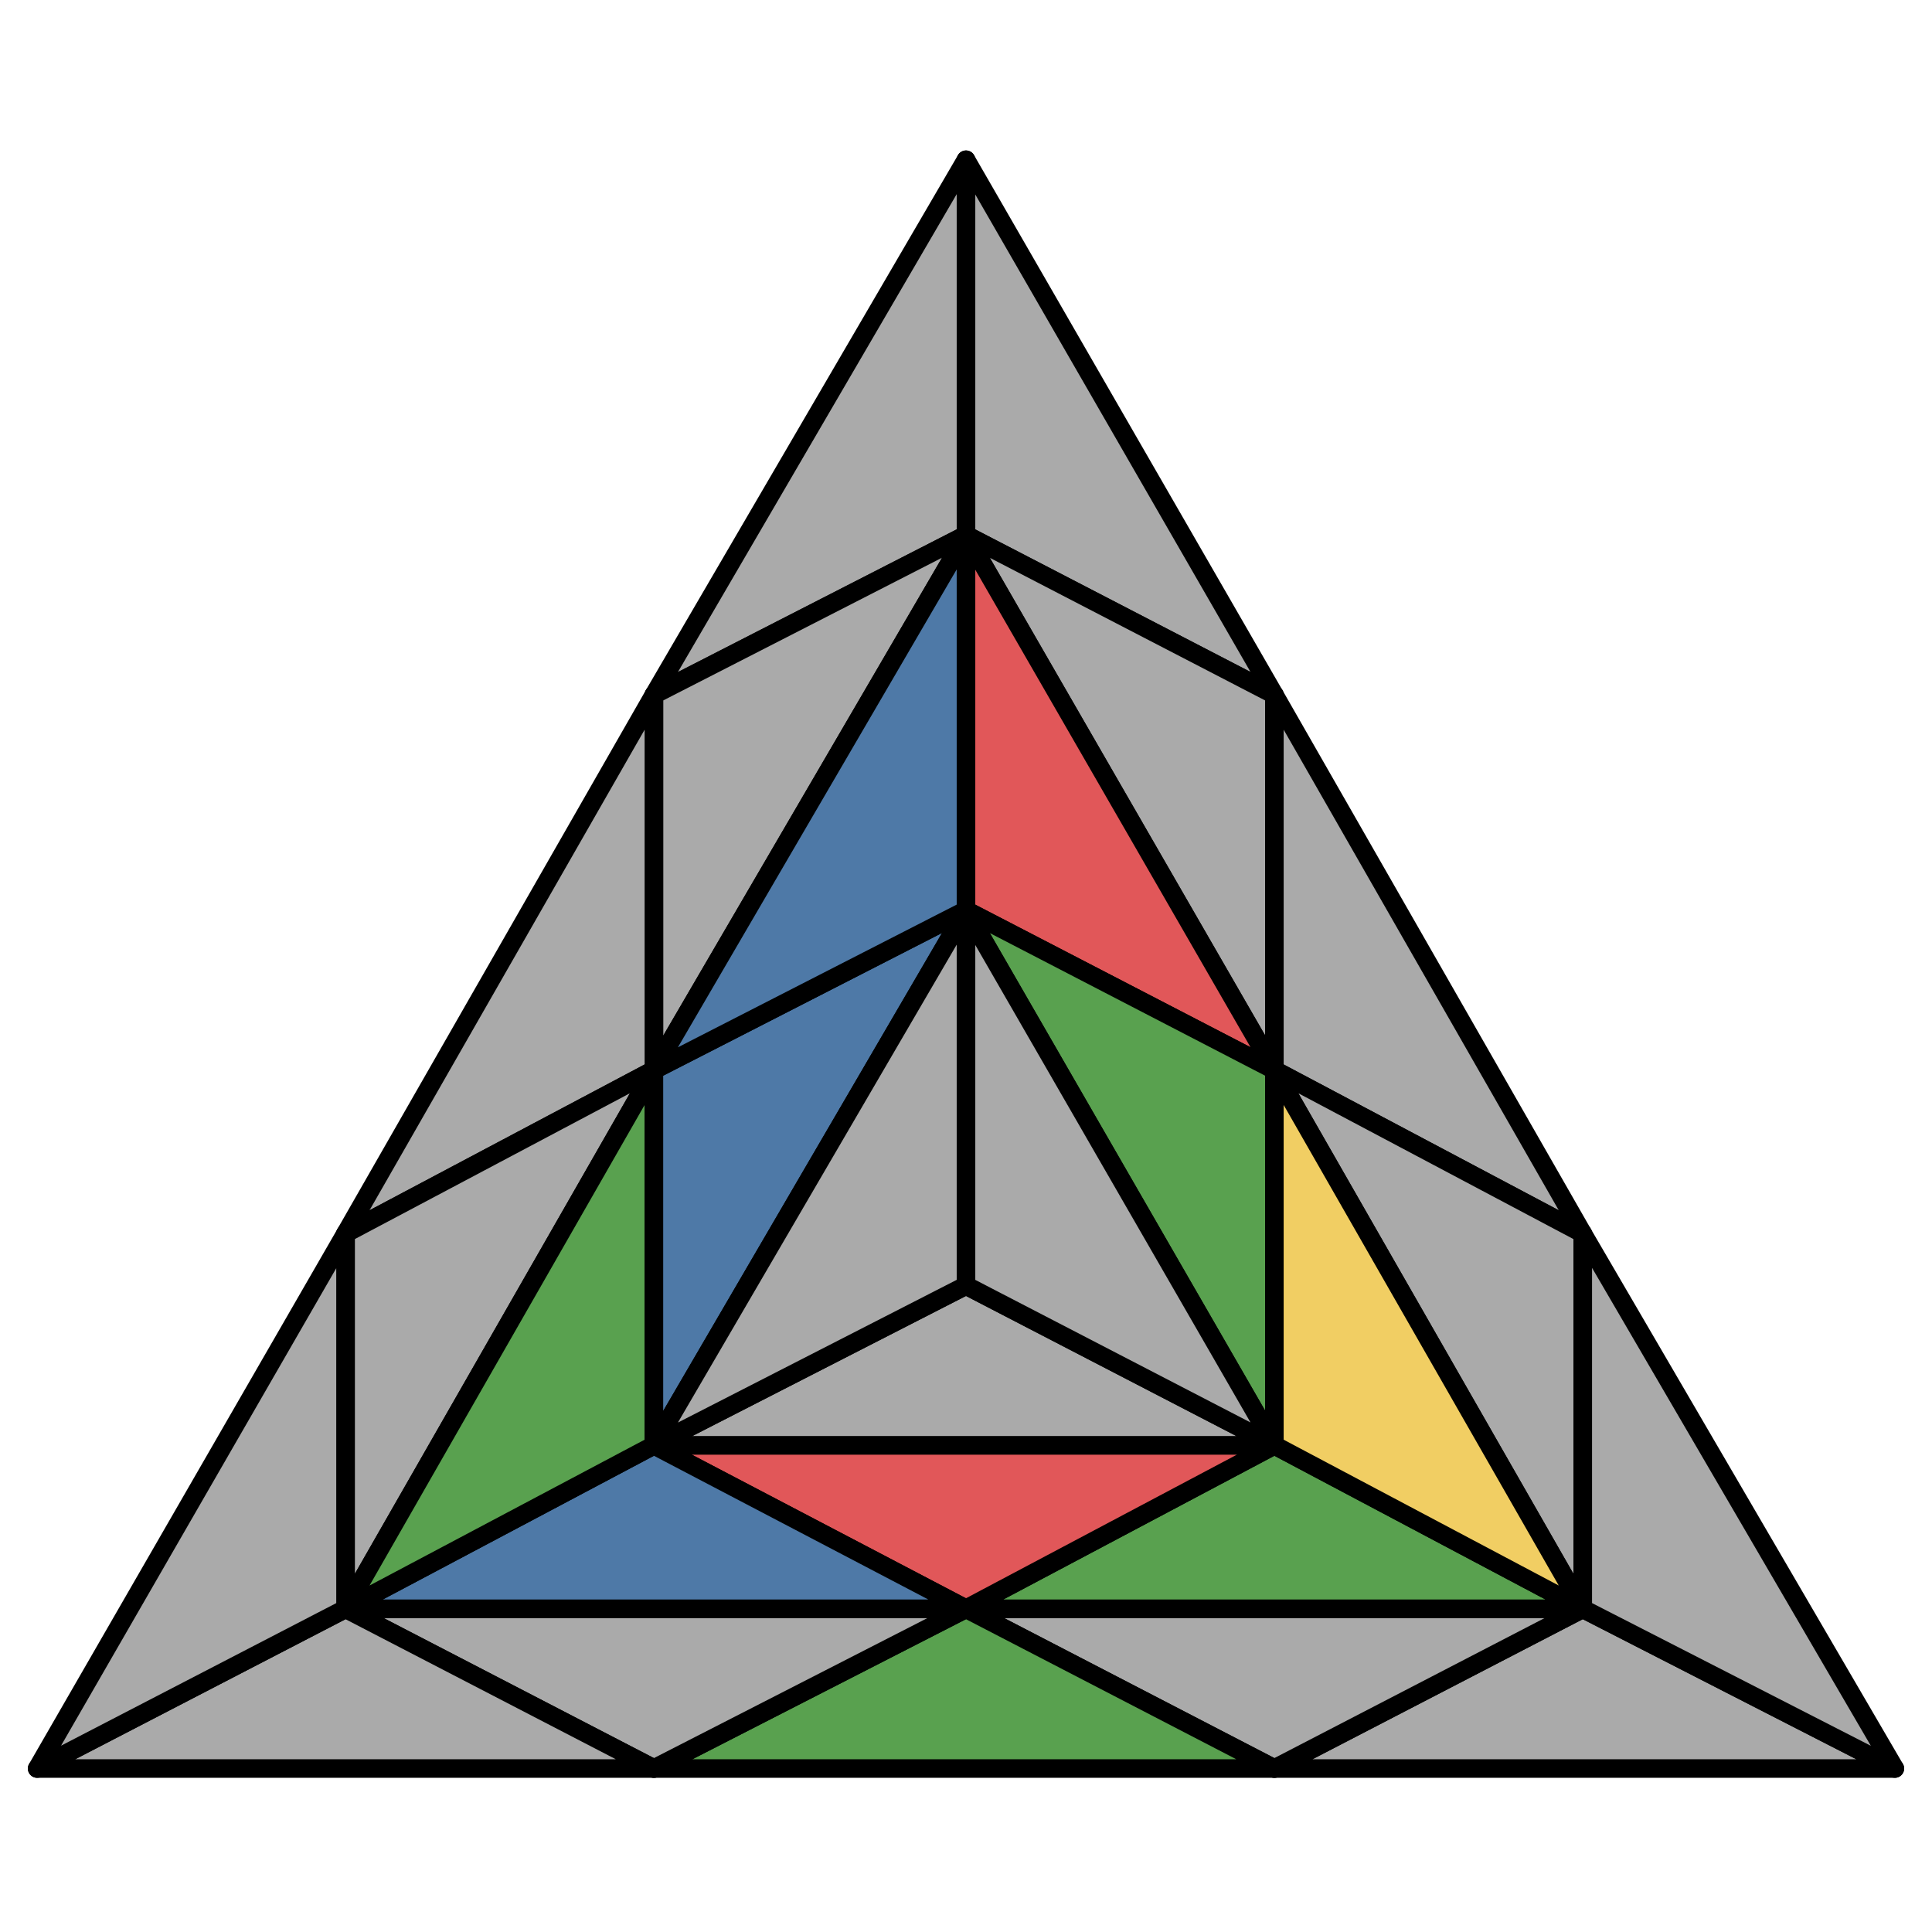
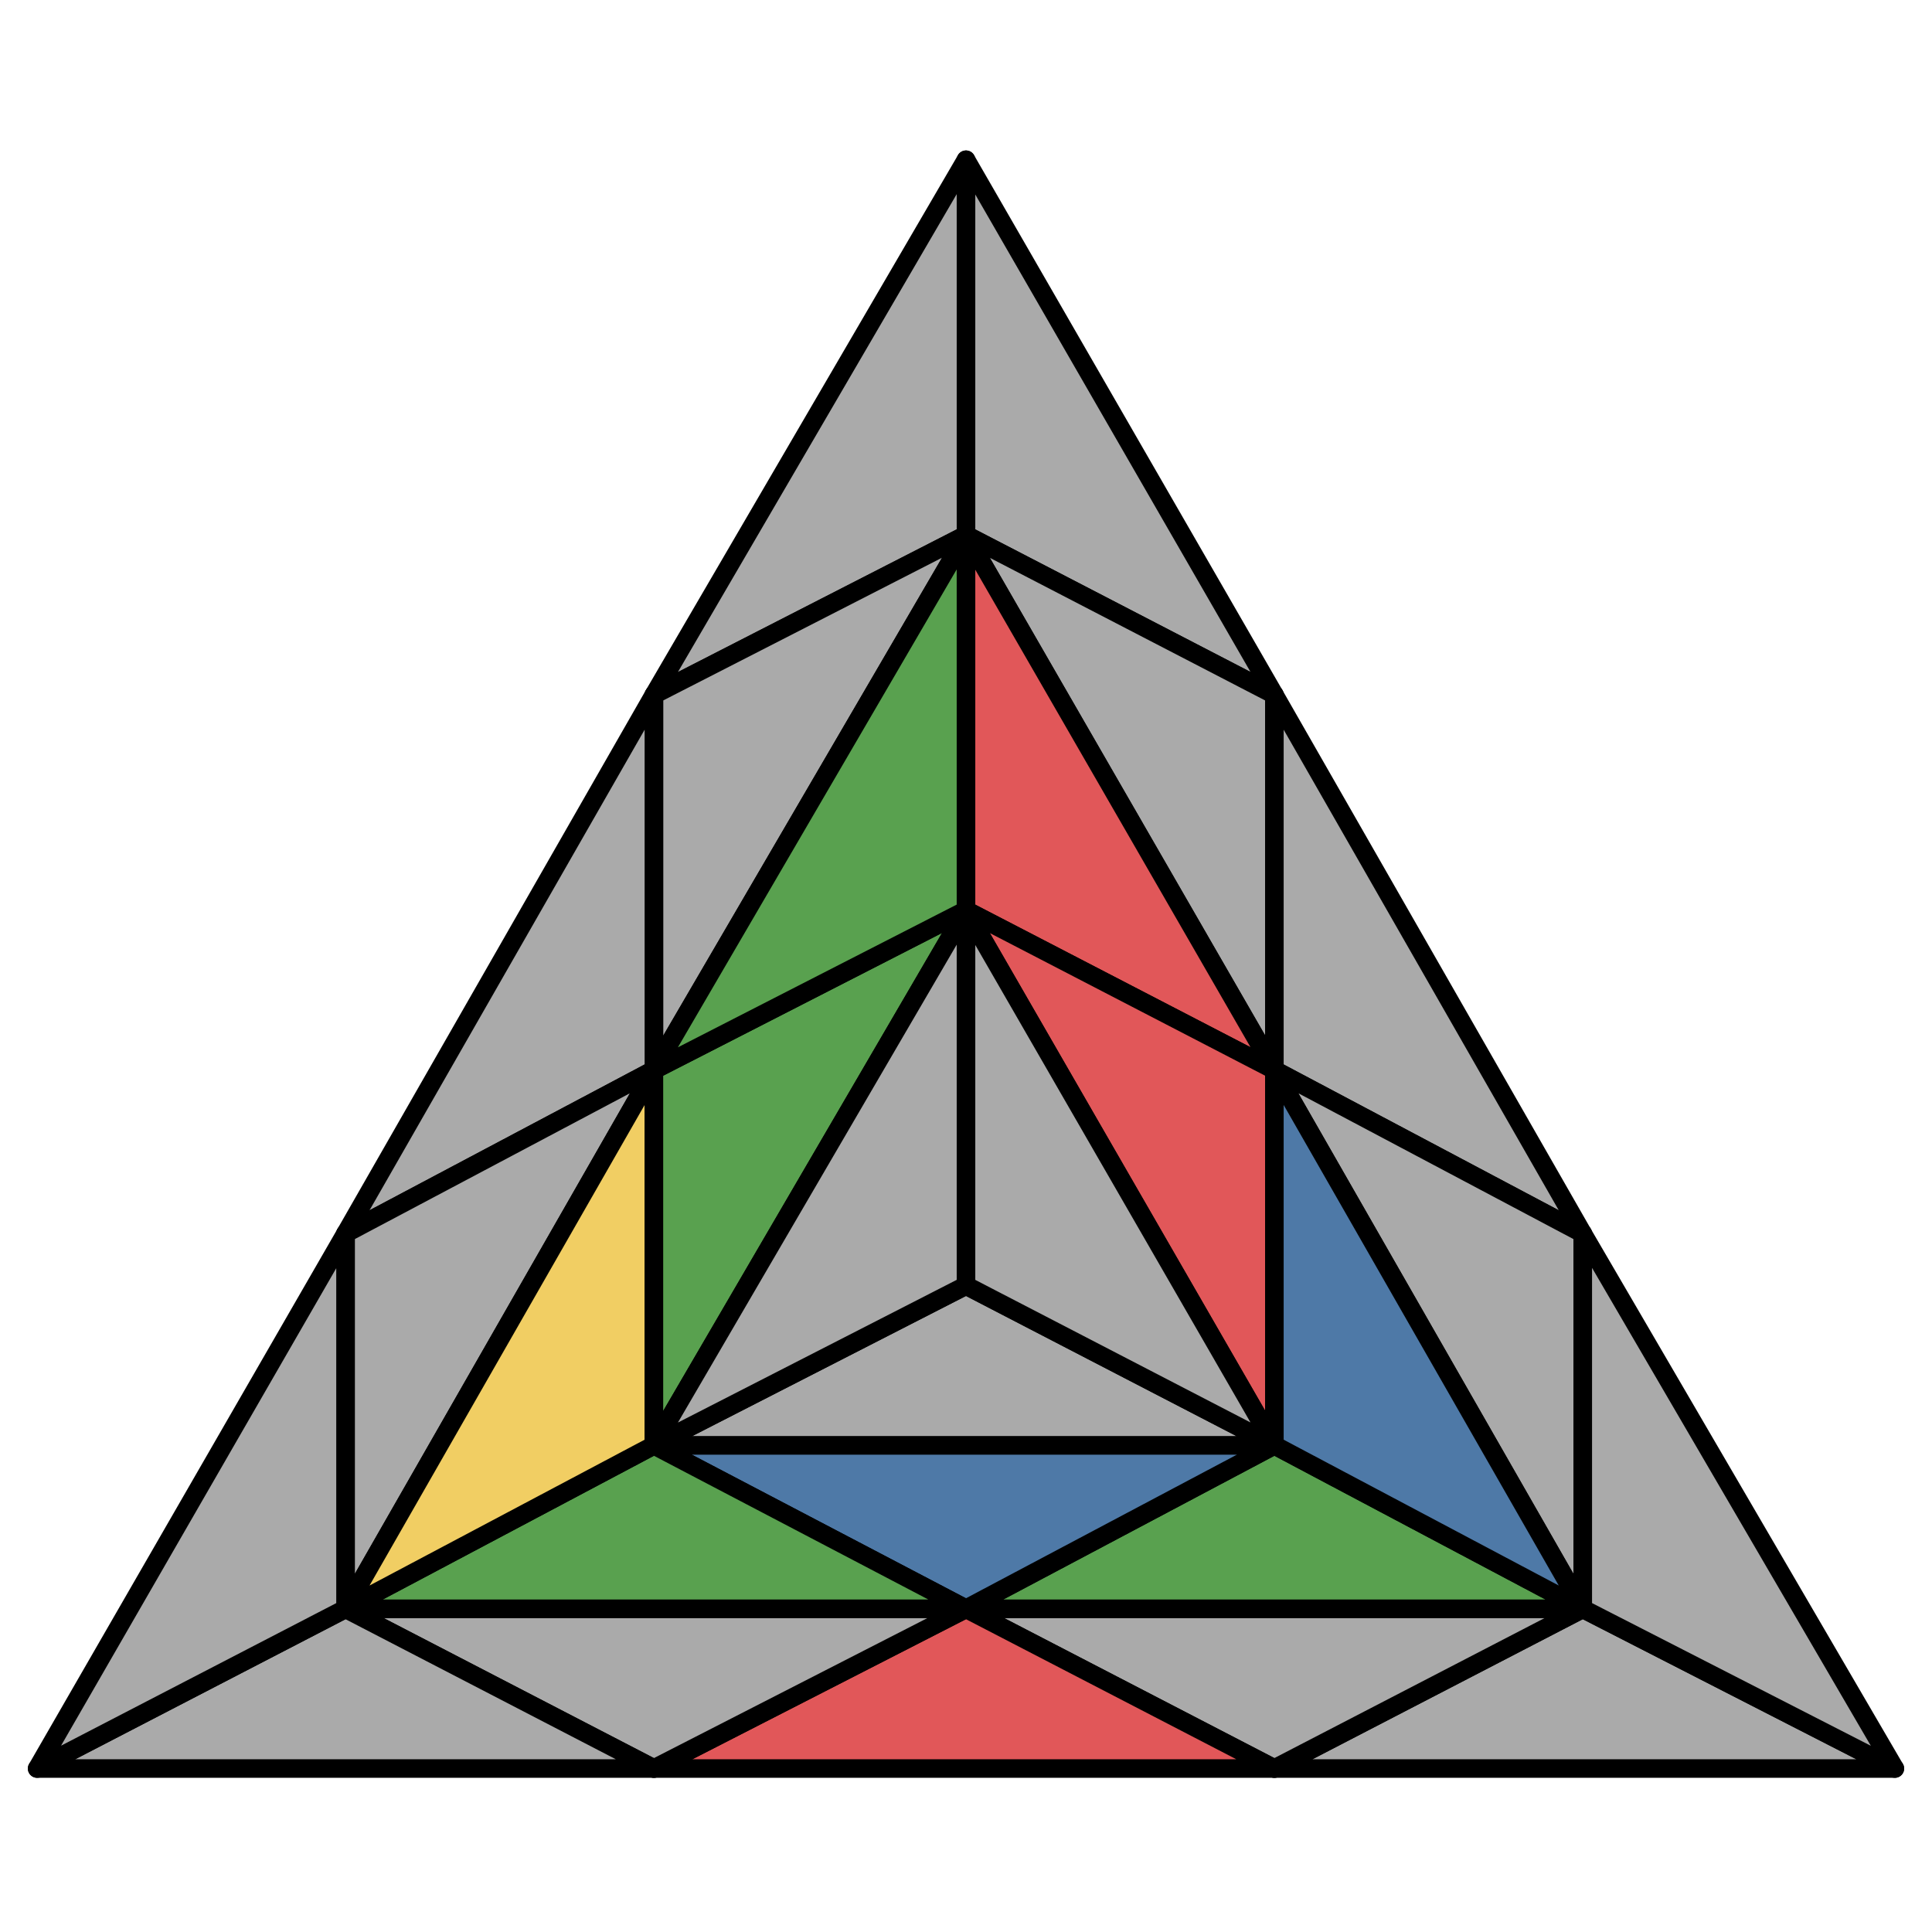
<svg xmlns="http://www.w3.org/2000/svg" id="9" viewBox="0 0 520 520">
  <style>
polygon { stroke: black; stroke-width: 5px; stroke-linejoin: round;}
.green {fill: #59a14f;}
.red {fill: #e15759;}
.blue {fill: #4e79a7;}
.yellow {fill: #f1ce63;}
.grey {fill: #aaa;}
</style>
  <polygon class="grey" points="343 476 426 433 510 476" />
  <polygon class="grey" points="260 433 343 476 426 433" />
-   <polygon class="green" points="176 476 260 433 343 476" />
+   <polygon class="red" points="176 476 260 433 343 476" />
  <polygon class="grey" points="93 433 176 476 260 433" />
  <polygon class="grey" points="10 476 93 433 176 476" />
  <polygon class="grey" points="176 187 260 144 260 43" />
  <polygon class="grey" points="176 288 176 187 260 144" />
  <polygon class="grey" points="93 332 176 288 176 187" />
  <polygon class="grey" points="93 433 93 332 176 288" />
  <polygon class="grey" points="10 476 93 433 93 332" />
  <polygon class="grey" points="343 187 260 144 260 43" />
  <polygon class="grey" points="343 288 343 187 260 144" />
  <polygon class="grey" points="426 332 343 288 343 187" />
  <polygon class="grey" points="426 433 426 332 343 288" />
  <polygon class="grey" points="426 433 510 476 426 332" />
  <polygon class="green" points="426 433 343 389 260 433" />
-   <polygon class="red" points="260 433 176 389 343 389" />
-   <polygon class="blue" points="93 433 176 389 260 433" />
-   <polygon class="green" points="176 288 93 433 176 389" />
-   <polygon class="blue" points="176 288 260 245 176 389" />
-   <polygon class="blue" points="176 288 260 144 260 245" />
+   <polygon class="blue" points="260 433 176 389 343 389" />
+   <polygon class="green" points="93 433 176 389 260 433" />
+   <polygon class="yellow" points="176 288 93 433 176 389" />
+   <polygon class="green" points="176 288 260 245 176 389" />
+   <polygon class="green" points="176 288 260 144 260 245" />
  <polygon class="red" points="260 144 343 288 260 245" />
-   <polygon class="green" points="343 288 260 245 343 389" />
-   <polygon class="yellow" points="343 288 426 433 343 389" />
+   <polygon class="red" points="343 288 260 245 343 389" />
+   <polygon class="blue" points="343 288 426 433 343 389" />
  <polygon class="grey" points="343 389 260 346 176 389" />
  <polygon class="grey" points="176 389 260 245 260 346" />
  <polygon class="grey" points="343 389 260 245 260 346" />
</svg>
